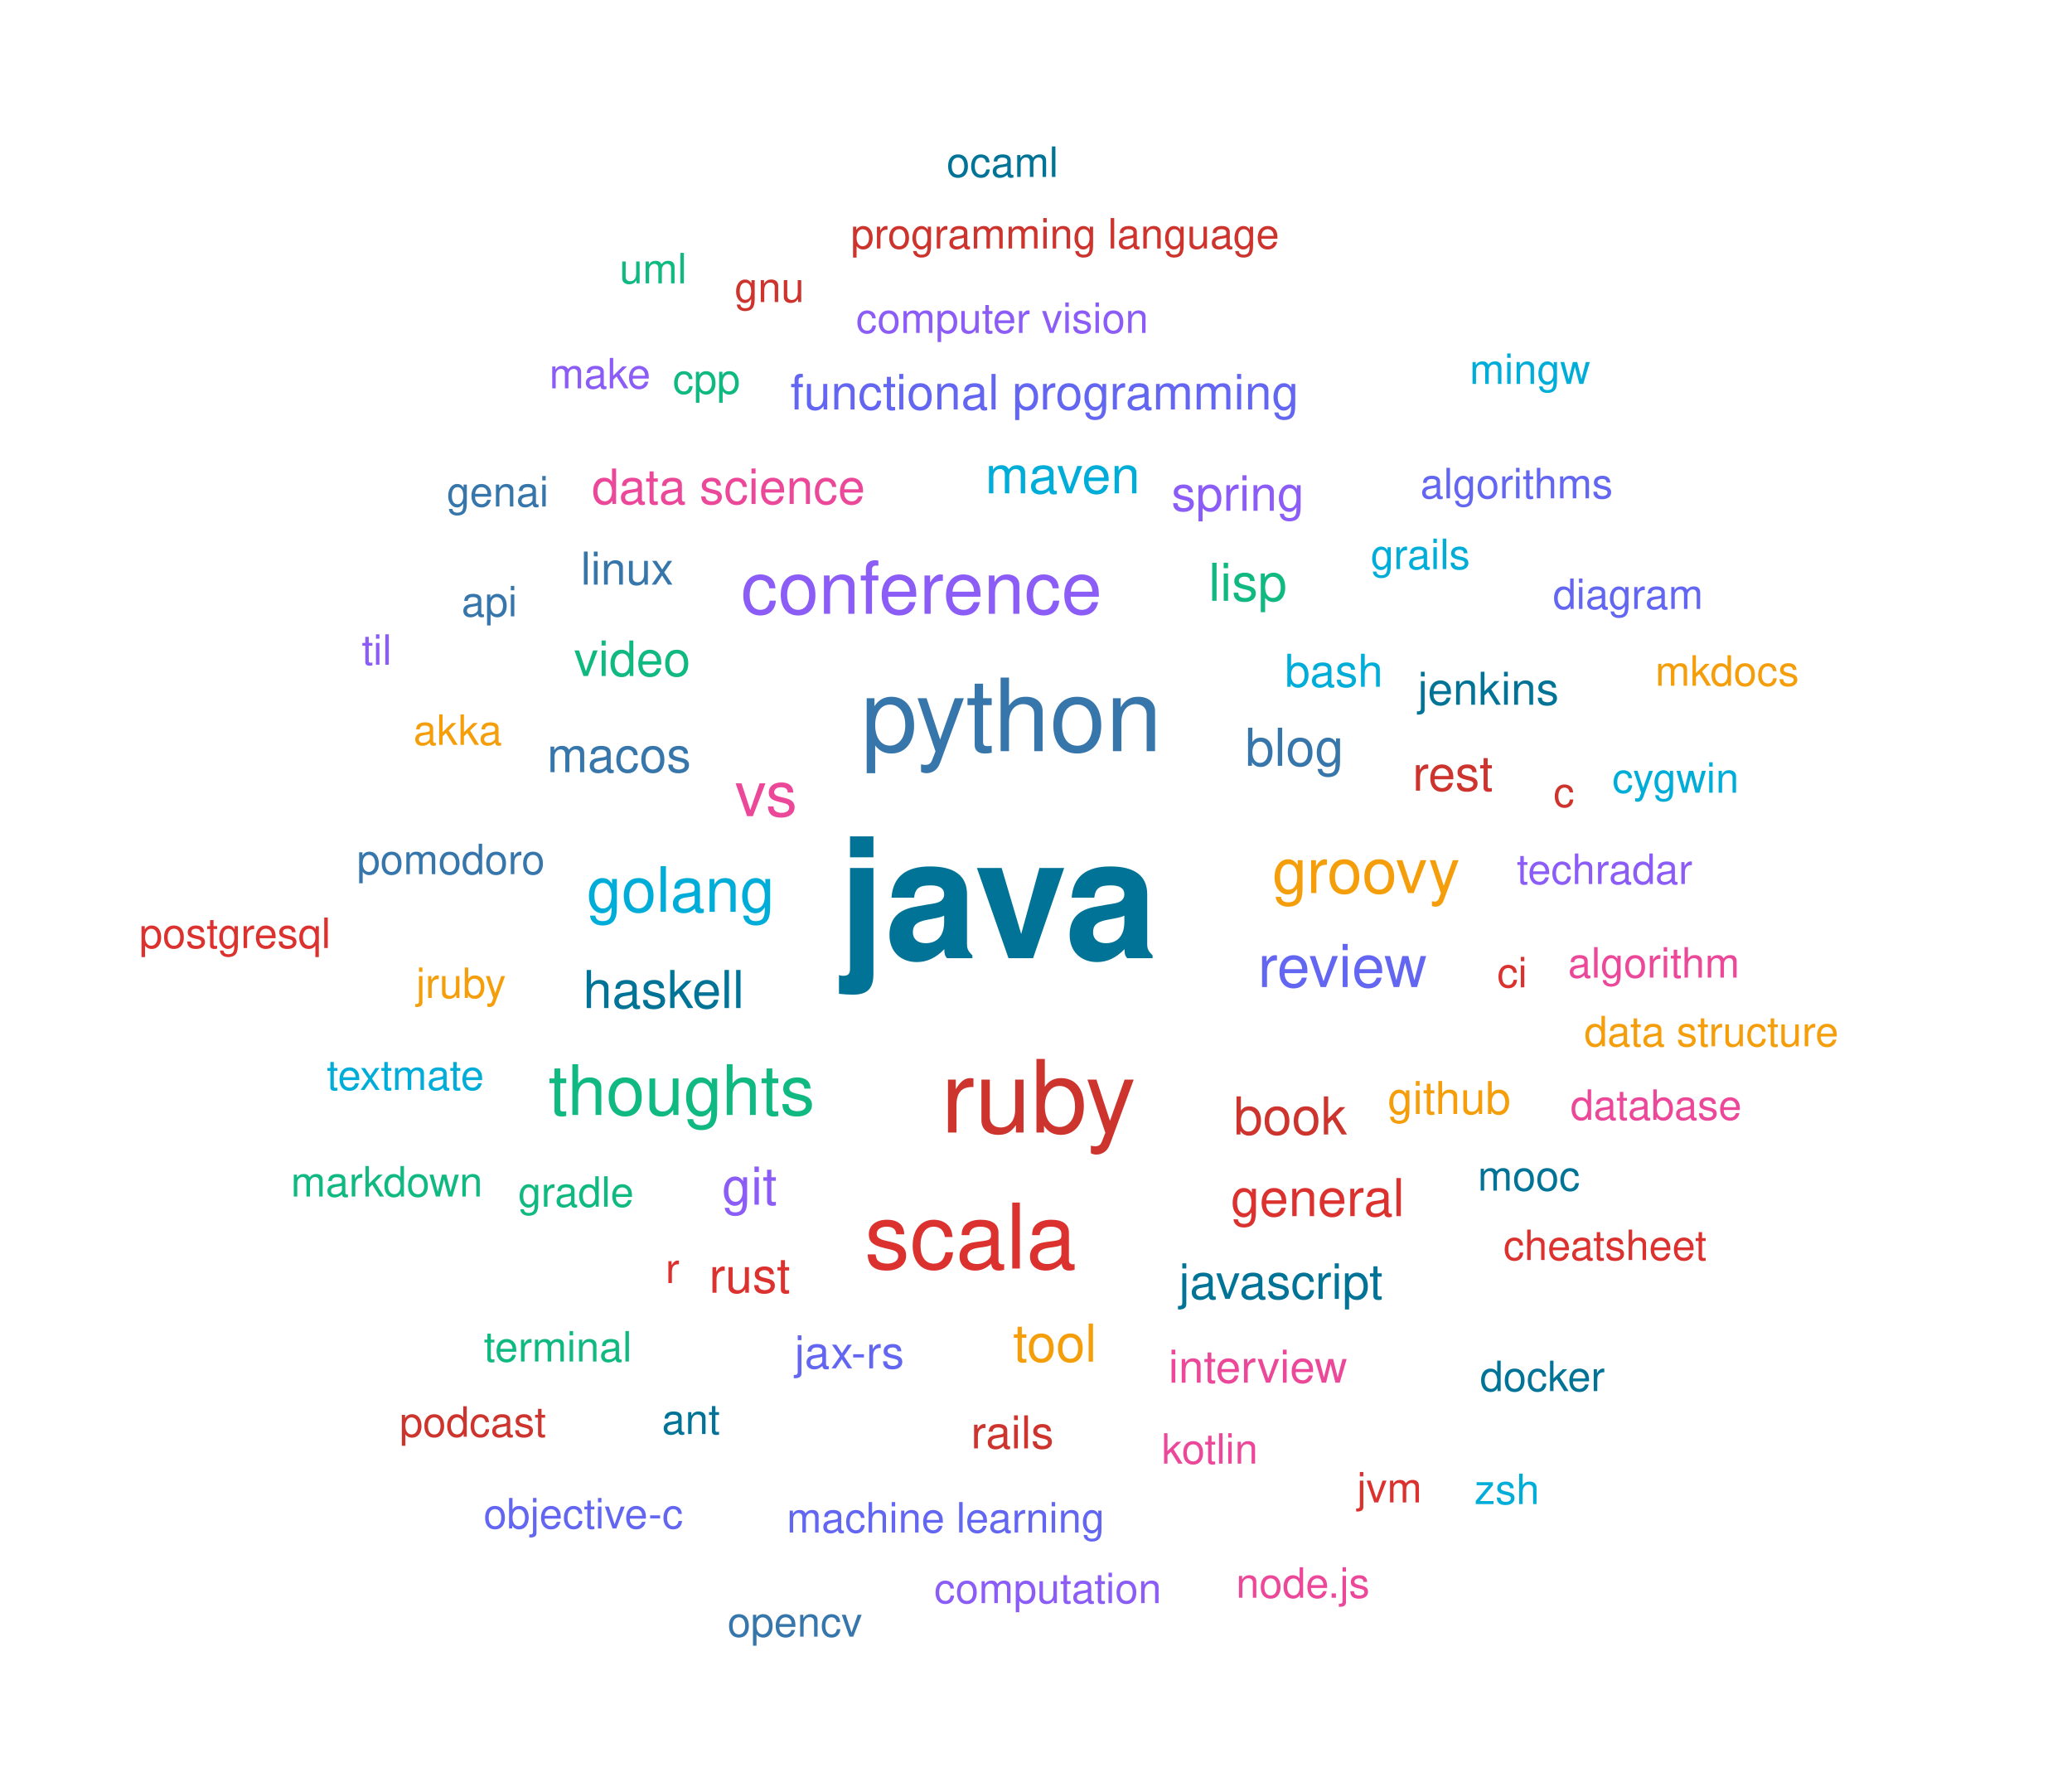
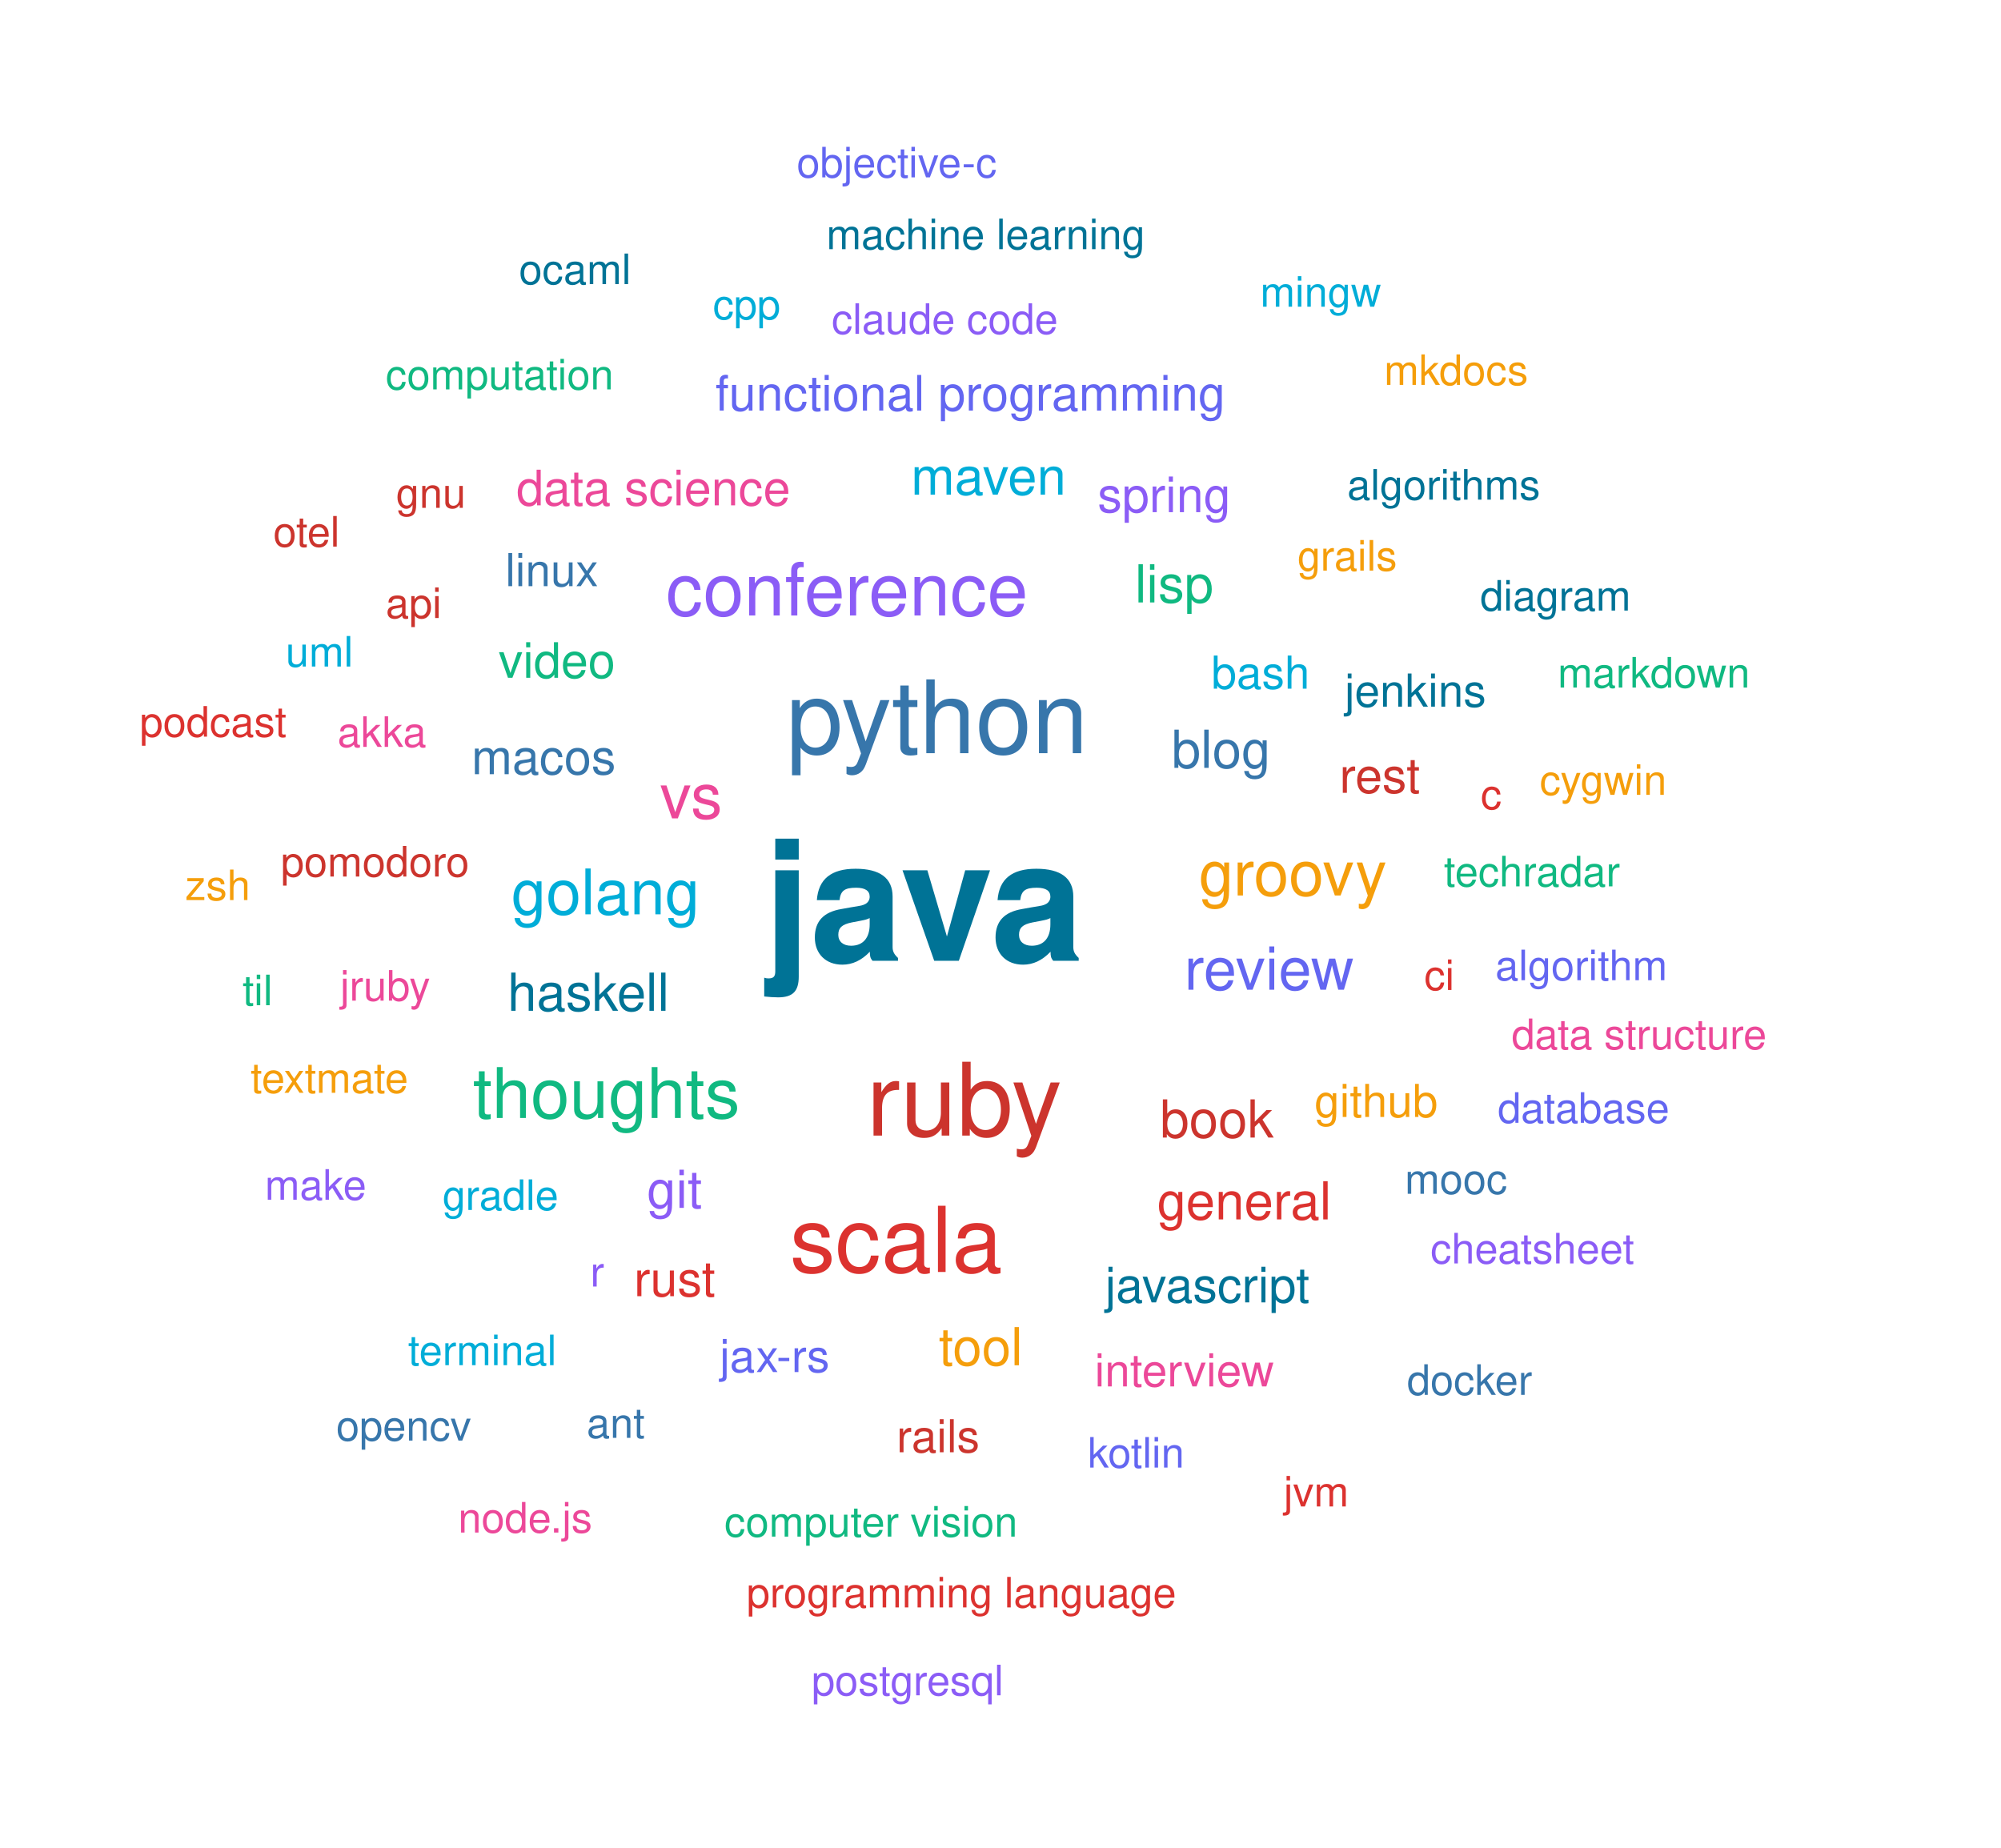
- <svg xmlns="http://www.w3.org/2000/svg" width="595" height="513" viewBox="0 0 595 513">
+ <svg xmlns="http://www.w3.org/2000/svg" width="573" height="529" viewBox="0 0 573 529">
  <style>
    text { font-family: -apple-system, BlinkMacSystemFont, "Segoe UI", Helvetica, Arial, sans-serif; cursor: pointer; }
    text:hover { opacity: 0.7; text-decoration: underline; fill: #0969da; }
  </style>
  <a href="./#java" target="_parent">
-     <text x="240.733" y="275.149" font-size="48" font-weight="bold" fill="#007396">java</text>
+     <text x="218.647" y="275.149" font-size="48" font-weight="bold" fill="#007396">java</text>
  </a>
  <a href="./#python" target="_parent">
-     <text x="247.322" y="215.695" font-size="29" fill="#3776AB">python</text>
+     <text x="225.237" y="215.695" font-size="29" fill="#3776AB">python</text>
  </a>
  <a href="./#ruby" target="_parent">
-     <text x="270.225" y="325.204" font-size="29" fill="#CC342D">ruby</text>
+     <text x="248.14" y="325.204" font-size="29" fill="#CC342D">ruby</text>
  </a>
  <a href="./#scala" target="_parent">
-     <text x="248.273" y="364.254" font-size="26" fill="#DC322F">scala</text>
+     <text x="226.187" y="364.254" font-size="26" fill="#DC322F">scala</text>
  </a>
  <a href="./#conference" target="_parent">
-     <text x="212.789" y="176.249" font-size="21" fill="#8B5CF6">conference</text>
+     <text x="190.704" y="176.249" font-size="21" fill="#8B5CF6">conference</text>
  </a>
  <a href="./#thoughts" target="_parent">
-     <text x="157.515" y="320.154" font-size="20" fill="#10B981">thoughts</text>
+     <text x="135.43" y="320.154" font-size="20" fill="#10B981">thoughts</text>
  </a>
  <a href="./#golang" target="_parent">
-     <text x="168.493" y="261.834" font-size="18" fill="#00ADD8">golang</text>
+     <text x="146.407" y="261.834" font-size="18" fill="#00ADD8">golang</text>
  </a>
  <a href="./#groovy" target="_parent">
-     <text x="365.382" y="256.438" font-size="18" fill="#F59E0B">groovy</text>
+     <text x="343.297" y="256.438" font-size="18" fill="#F59E0B">groovy</text>
  </a>
  <a href="./#vs" target="_parent">
-     <text x="211.058" y="234.373" font-size="18" fill="#EC4899">vs</text>
+     <text x="188.973" y="234.373" font-size="18" fill="#EC4899">vs</text>
  </a>
  <a href="./#review" target="_parent">
-     <text x="361.242" y="283.431" font-size="17" fill="#6366F1">review</text>
+     <text x="339.156" y="283.431" font-size="17" fill="#6366F1">review</text>
  </a>
  <a href="./#haskell" target="_parent">
-     <text x="167.429" y="289.462" font-size="15" fill="#007396">haskell</text>
+     <text x="145.344" y="289.462" font-size="15" fill="#007396">haskell</text>
  </a>
  <a href="./#blog" target="_parent">
-     <text x="357.577" y="219.89" font-size="15" fill="#3776AB">blog</text>
+     <text x="335.491" y="219.89" font-size="15" fill="#3776AB">blog</text>
  </a>
  <a href="./#book" target="_parent">
-     <text x="354.274" y="325.761" font-size="15" fill="#CC342D">book</text>
+     <text x="332.188" y="325.761" font-size="15" fill="#CC342D">book</text>
  </a>
  <a href="./#general" target="_parent">
-     <text x="353.428" y="349.205" font-size="15" fill="#DC322F">general</text>
+     <text x="331.343" y="349.205" font-size="15" fill="#DC322F">general</text>
  </a>
  <a href="./#git" target="_parent">
-     <text x="207.326" y="345.904" font-size="15" fill="#8B5CF6">git</text>
+     <text x="185.24" y="345.904" font-size="15" fill="#8B5CF6">git</text>
  </a>
  <a href="./#lisp" target="_parent">
-     <text x="347.076" y="172.526" font-size="15" fill="#10B981">lisp</text>
+     <text x="324.991" y="172.526" font-size="15" fill="#10B981">lisp</text>
  </a>
  <a href="./#maven" target="_parent">
-     <text x="282.951" y="141.658" font-size="15" fill="#00ADD8">maven</text>
+     <text x="260.866" y="141.658" font-size="15" fill="#00ADD8">maven</text>
  </a>
  <a href="./#tool" target="_parent">
-     <text x="290.927" y="390.987" font-size="15" fill="#F59E0B">tool</text>
+     <text x="268.841" y="390.987" font-size="15" fill="#F59E0B">tool</text>
  </a>
  <a href="./#data-science" target="_parent">
-     <text x="169.98" y="144.715" font-size="14" fill="#EC4899">data science</text>
+     <text x="147.895" y="144.715" font-size="14" fill="#EC4899">data science</text>
  </a>
  <a href="./#functional-programming" target="_parent">
-     <text x="226.942" y="117.576" font-size="14" fill="#6366F1">functional programming</text>
+     <text x="204.857" y="117.576" font-size="14" fill="#6366F1">functional programming</text>
  </a>
  <a href="./#javascript" target="_parent">
-     <text x="338.522" y="372.968" font-size="14" fill="#007396">javascript</text>
+     <text x="316.437" y="372.968" font-size="14" fill="#007396">javascript</text>
  </a>
  <a href="./#macos" target="_parent">
-     <text x="157.093" y="221.719" font-size="14" fill="#3776AB">macos</text>
+     <text x="135.008" y="221.719" font-size="14" fill="#3776AB">macos</text>
  </a>
  <a href="./#rest" target="_parent">
-     <text x="405.636" y="227.042" font-size="14" fill="#CC342D">rest</text>
+     <text x="383.551" y="227.042" font-size="14" fill="#CC342D">rest</text>
  </a>
  <a href="./#rust" target="_parent">
-     <text x="203.618" y="371.195" font-size="14" fill="#DC322F">rust</text>
+     <text x="181.532" y="371.195" font-size="14" fill="#DC322F">rust</text>
  </a>
  <a href="./#spring" target="_parent">
-     <text x="336.401" y="146.666" font-size="14" fill="#8B5CF6">spring</text>
+     <text x="314.315" y="146.666" font-size="14" fill="#8B5CF6">spring</text>
  </a>
  <a href="./#video" target="_parent">
-     <text x="164.831" y="194.109" font-size="14" fill="#10B981">video</text>
+     <text x="142.745" y="194.109" font-size="14" fill="#10B981">video</text>
  </a>
  <a href="./#bash" target="_parent">
-     <text x="368.965" y="197.21" font-size="13" fill="#00ADD8">bash</text>
+     <text x="346.88" y="197.21" font-size="13" fill="#00ADD8">bash</text>
  </a>
  <a href="./#github" target="_parent">
-     <text x="398.485" y="319.879" font-size="13" fill="#F59E0B">github</text>
+     <text x="376.399" y="319.879" font-size="13" fill="#F59E0B">github</text>
  </a>
  <a href="./#interview" target="_parent">
-     <text x="335.553" y="397.035" font-size="13" fill="#EC4899">interview</text>
+     <text x="313.467" y="397.035" font-size="13" fill="#EC4899">interview</text>
  </a>
  <a href="./#jax-rs" target="_parent">
-     <text x="228.172" y="392.92" font-size="13" fill="#6366F1">jax-rs</text>
+     <text x="206.087" y="392.92" font-size="13" fill="#6366F1">jax-rs</text>
  </a>
  <a href="./#jenkins" target="_parent">
-     <text x="407.118" y="202.371" font-size="13" fill="#007396">jenkins</text>
+     <text x="385.032" y="202.371" font-size="13" fill="#007396">jenkins</text>
  </a>
  <a href="./#linux" target="_parent">
-     <text x="166.777" y="167.864" font-size="13" fill="#3776AB">linux</text>
+     <text x="144.691" y="167.864" font-size="13" fill="#3776AB">linux</text>
  </a>
  <a href="./#rails" target="_parent">
-     <text x="278.83" y="415.899" font-size="13" fill="#CC342D">rails</text>
+     <text x="256.745" y="415.899" font-size="13" fill="#CC342D">rails</text>
  </a>
  <a href="./#ci" target="_parent">
-     <text x="429.926" y="283.509" font-size="12" fill="#DC322F">ci</text>
+     <text x="407.84" y="283.509" font-size="12" fill="#DC322F">ci</text>
+   </a>
+   <a href="./#claude-code" target="_parent">
+     <text x="238.143" y="95.599" font-size="12" fill="#8B5CF6">claude code</text>
  </a>
  <a href="./#computer-vision" target="_parent">
-     <text x="245.829" y="95.599" font-size="12" fill="#8B5CF6">computer vision</text>
+     <text x="207.438" y="440.043" font-size="12" fill="#10B981">computer vision</text>
  </a>
  <a href="./#gradle" target="_parent">
-     <text x="148.789" y="346.498" font-size="12" fill="#10B981">gradle</text>
+     <text x="126.704" y="346.498" font-size="12" fill="#00ADD8">gradle</text>
  </a>
  <a href="./#grails" target="_parent">
-     <text x="393.61" y="163.407" font-size="12" fill="#00ADD8">grails</text>
+     <text x="371.524" y="163.407" font-size="12" fill="#F59E0B">grails</text>
  </a>
  <a href="./#jruby" target="_parent">
-     <text x="119.467" y="286.552" font-size="12" fill="#F59E0B">jruby</text>
+     <text x="97.381" y="286.552" font-size="12" fill="#EC4899">jruby</text>
  </a>
  <a href="./#kotlin" target="_parent">
-     <text x="333.572" y="420.285" font-size="12" fill="#EC4899">kotlin</text>
+     <text x="311.487" y="420.285" font-size="12" fill="#6366F1">kotlin</text>
  </a>
  <a href="./#machine-learning" target="_parent">
-     <text x="225.924" y="440.043" font-size="12" fill="#6366F1">machine learning</text>
+     <text x="236.635" y="71.362" font-size="12" fill="#007396">machine learning</text>
  </a>
  <a href="./#mooc" target="_parent">
-     <text x="424.355" y="341.874" font-size="12" fill="#007396">mooc</text>
+     <text x="402.27" y="341.874" font-size="12" fill="#3776AB">mooc</text>
  </a>
  <a href="./#pomodoro" target="_parent">
-     <text x="102.501" y="251.015" font-size="12" fill="#3776AB">pomodoro</text>
+     <text x="80.415" y="251.015" font-size="12" fill="#CC342D">pomodoro</text>
  </a>
  <a href="./#programming-language" target="_parent">
-     <text x="244.321" y="71.362" font-size="12" fill="#CC342D">programming language</text>
+     <text x="213.789" y="460.328" font-size="12" fill="#DC322F">programming language</text>
  </a>
  <a href="./#r" target="_parent">
-     <text x="191.106" y="368.432" font-size="12" fill="#DC322F">r</text>
+     <text x="169.02" y="368.432" font-size="12" fill="#8B5CF6">r</text>
  </a>
  <a href="./#techradar" target="_parent">
-     <text x="435.558" y="253.831" font-size="12" fill="#8B5CF6">techradar</text>
+     <text x="413.472" y="253.831" font-size="12" fill="#10B981">techradar</text>
  </a>
  <a href="./#terminal" target="_parent">
-     <text x="138.94" y="390.953" font-size="12" fill="#10B981">terminal</text>
+     <text x="116.855" y="390.953" font-size="12" fill="#00ADD8">terminal</text>
  </a>
  <a href="./#textmate" target="_parent">
-     <text x="93.846" y="312.951" font-size="12" fill="#00ADD8">textmate</text>
+     <text x="71.761" y="312.951" font-size="12" fill="#F59E0B">textmate</text>
  </a>
  <a href="./#akka" target="_parent">
-     <text x="118.733" y="213.884" font-size="12" fill="#F59E0B">akka</text>
+     <text x="96.647" y="213.884" font-size="12" fill="#EC4899">akka</text>
  </a>
  <a href="./#algorithm" target="_parent">
-     <text x="450.279" y="280.709" font-size="12" fill="#EC4899">algorithm</text>
+     <text x="428.193" y="280.709" font-size="12" fill="#6366F1">algorithm</text>
  </a>
  <a href="./#algorithms" target="_parent">
-     <text x="407.878" y="143.078" font-size="12" fill="#6366F1">algorithms</text>
+     <text x="385.793" y="143.078" font-size="12" fill="#007396">algorithms</text>
  </a>
  <a href="./#ant" target="_parent">
-     <text x="190.085" y="411.767" font-size="12" fill="#007396">ant</text>
+     <text x="168" y="411.767" font-size="12" fill="#3776AB">ant</text>
  </a>
  <a href="./#api" target="_parent">
-     <text x="132.551" y="176.987" font-size="12" fill="#3776AB">api</text>
+     <text x="110.465" y="176.987" font-size="12" fill="#CC342D">api</text>
  </a>
  <a href="./#c" target="_parent">
-     <text x="446.085" y="231.714" font-size="12" fill="#CC342D">c</text>
+     <text x="423.999" y="231.714" font-size="12" fill="#DC322F">c</text>
  </a>
  <a href="./#cheatsheet" target="_parent">
-     <text x="431.709" y="361.81" font-size="12" fill="#DC322F">cheatsheet</text>
+     <text x="409.624" y="361.81" font-size="12" fill="#8B5CF6">cheatsheet</text>
  </a>
  <a href="./#computation" target="_parent">
-     <text x="268.275" y="460.328" font-size="12" fill="#8B5CF6">computation</text>
+     <text x="110.447" y="111.519" font-size="12" fill="#10B981">computation</text>
  </a>
  <a href="./#cpp" target="_parent">
-     <text x="193.196" y="113.042" font-size="12" fill="#10B981">cpp</text>
+     <text x="204.14" y="91.416" font-size="12" fill="#00ADD8">cpp</text>
  </a>
  <a href="./#cygwin" target="_parent">
-     <text x="462.992" y="227.625" font-size="12" fill="#00ADD8">cygwin</text>
+     <text x="440.906" y="227.625" font-size="12" fill="#F59E0B">cygwin</text>
  </a>
  <a href="./#data-structure" target="_parent">
-     <text x="454.948" y="300.436" font-size="12" fill="#F59E0B">data structure</text>
+     <text x="432.862" y="300.436" font-size="12" fill="#EC4899">data structure</text>
  </a>
  <a href="./#database" target="_parent">
-     <text x="450.977" y="321.537" font-size="12" fill="#EC4899">database</text>
+     <text x="428.891" y="321.537" font-size="12" fill="#6366F1">database</text>
  </a>
  <a href="./#diagram" target="_parent">
-     <text x="445.952" y="174.848" font-size="12" fill="#6366F1">diagram</text>
+     <text x="423.866" y="174.848" font-size="12" fill="#007396">diagram</text>
  </a>
  <a href="./#docker" target="_parent">
-     <text x="425.001" y="399.449" font-size="12" fill="#007396">docker</text>
-   </a>
-   <a href="./#genai" target="_parent">
-     <text x="128.285" y="145.431" font-size="12" fill="#3776AB">genai</text>
+     <text x="402.916" y="399.449" font-size="12" fill="#3776AB">docker</text>
  </a>
  <a href="./#gnu" target="_parent">
-     <text x="210.953" y="86.728" font-size="12" fill="#CC342D">gnu</text>
+     <text x="113.399" y="145.431" font-size="12" fill="#CC342D">gnu</text>
  </a>
  <a href="./#jvm" target="_parent">
-     <text x="389.657" y="431.423" font-size="12" fill="#DC322F">jvm</text>
+     <text x="367.571" y="431.423" font-size="12" fill="#DC322F">jvm</text>
  </a>
  <a href="./#make" target="_parent">
-     <text x="157.733" y="111.519" font-size="12" fill="#8B5CF6">make</text>
+     <text x="75.835" y="343.572" font-size="12" fill="#8B5CF6">make</text>
  </a>
  <a href="./#markdown" target="_parent">
-     <text x="83.521" y="343.572" font-size="12" fill="#10B981">markdown</text>
+     <text x="446.045" y="196.898" font-size="12" fill="#10B981">markdown</text>
  </a>
  <a href="./#mingw" target="_parent">
-     <text x="422.011" y="110.235" font-size="12" fill="#00ADD8">mingw</text>
+     <text x="360.856" y="87.838" font-size="12" fill="#00ADD8">mingw</text>
  </a>
  <a href="./#mkdocs" target="_parent">
-     <text x="475.33" y="196.898" font-size="12" fill="#F59E0B">mkdocs</text>
+     <text x="396.326" y="110.235" font-size="12" fill="#F59E0B">mkdocs</text>
  </a>
  <a href="./#node.js" target="_parent">
-     <text x="354.926" y="458.778" font-size="12" fill="#EC4899">node.js</text>
+     <text x="131.183" y="438.882" font-size="12" fill="#EC4899">node.js</text>
  </a>
  <a href="./#objective-c" target="_parent">
-     <text x="138.869" y="438.882" font-size="12" fill="#6366F1">objective-c</text>
+     <text x="228.143" y="50.8" font-size="12" fill="#6366F1">objective-c</text>
  </a>
  <a href="./#ocaml" target="_parent">
-     <text x="271.829" y="50.8" font-size="12" fill="#007396">ocaml</text>
+     <text x="148.608" y="81.36" font-size="12" fill="#007396">ocaml</text>
  </a>
  <a href="./#opencv" target="_parent">
-     <text x="208.914" y="469.957" font-size="12" fill="#3776AB">opencv</text>
+     <text x="96.267" y="412.545" font-size="12" fill="#3776AB">opencv</text>
+   </a>
+   <a href="./#otel" target="_parent">
+     <text x="78.243" y="156.527" font-size="12" fill="#CC342D">otel</text>
  </a>
  <a href="./#podcast" target="_parent">
-     <text x="114.753" y="412.545" font-size="12" fill="#CC342D">podcast</text>
+     <text x="40.0" y="210.952" font-size="12" fill="#DC322F">podcast</text>
  </a>
  <a href="./#postgresql" target="_parent">
-     <text x="40.0" y="272.217" font-size="12" fill="#DC322F">postgresql</text>
+     <text x="232.411" y="485.488" font-size="12" fill="#8B5CF6">postgresql</text>
  </a>
  <a href="./#til" target="_parent">
-     <text x="103.881" y="190.879" font-size="12" fill="#8B5CF6">til</text>
+     <text x="69.449" y="287.873" font-size="12" fill="#10B981">til</text>
  </a>
  <a href="./#uml" target="_parent">
-     <text x="177.893" y="81.36" font-size="12" fill="#10B981">uml</text>
+     <text x="81.795" y="190.879" font-size="12" fill="#00ADD8">uml</text>
  </a>
  <a href="./#zsh" target="_parent">
-     <text x="423.402" y="431.888" font-size="12" fill="#00ADD8">zsh</text>
+     <text x="53.024" y="257.763" font-size="12" fill="#F59E0B">zsh</text>
  </a>
</svg>
